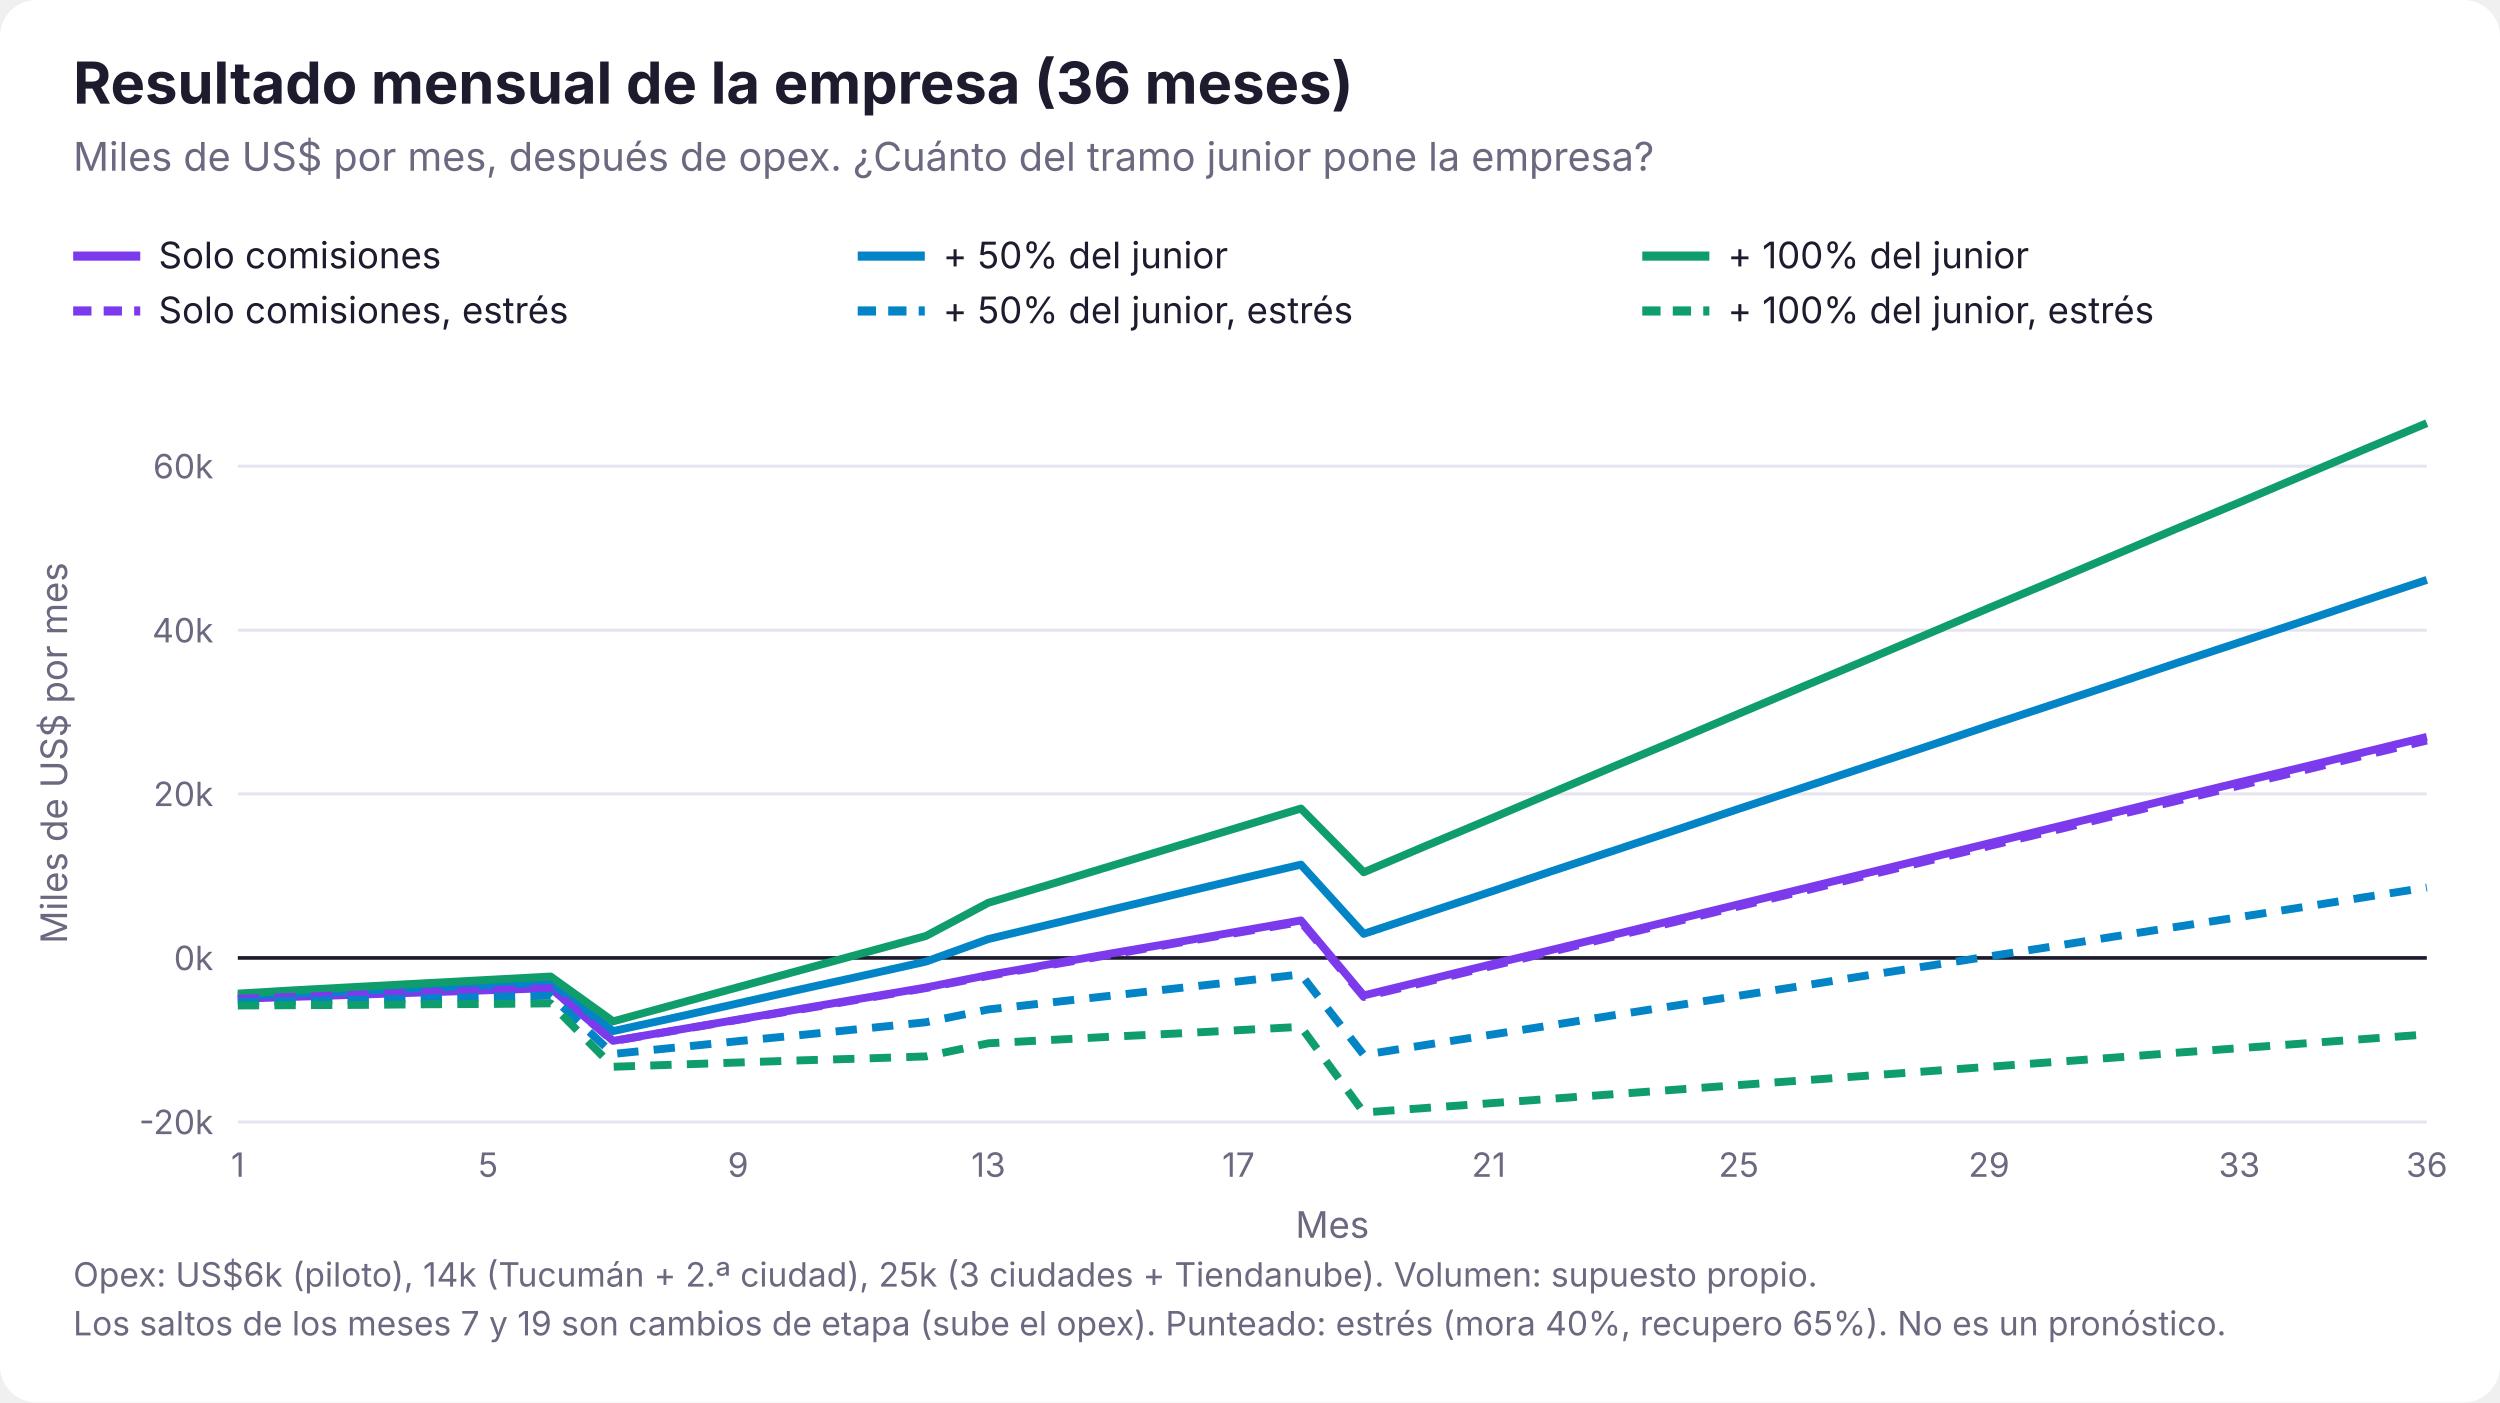
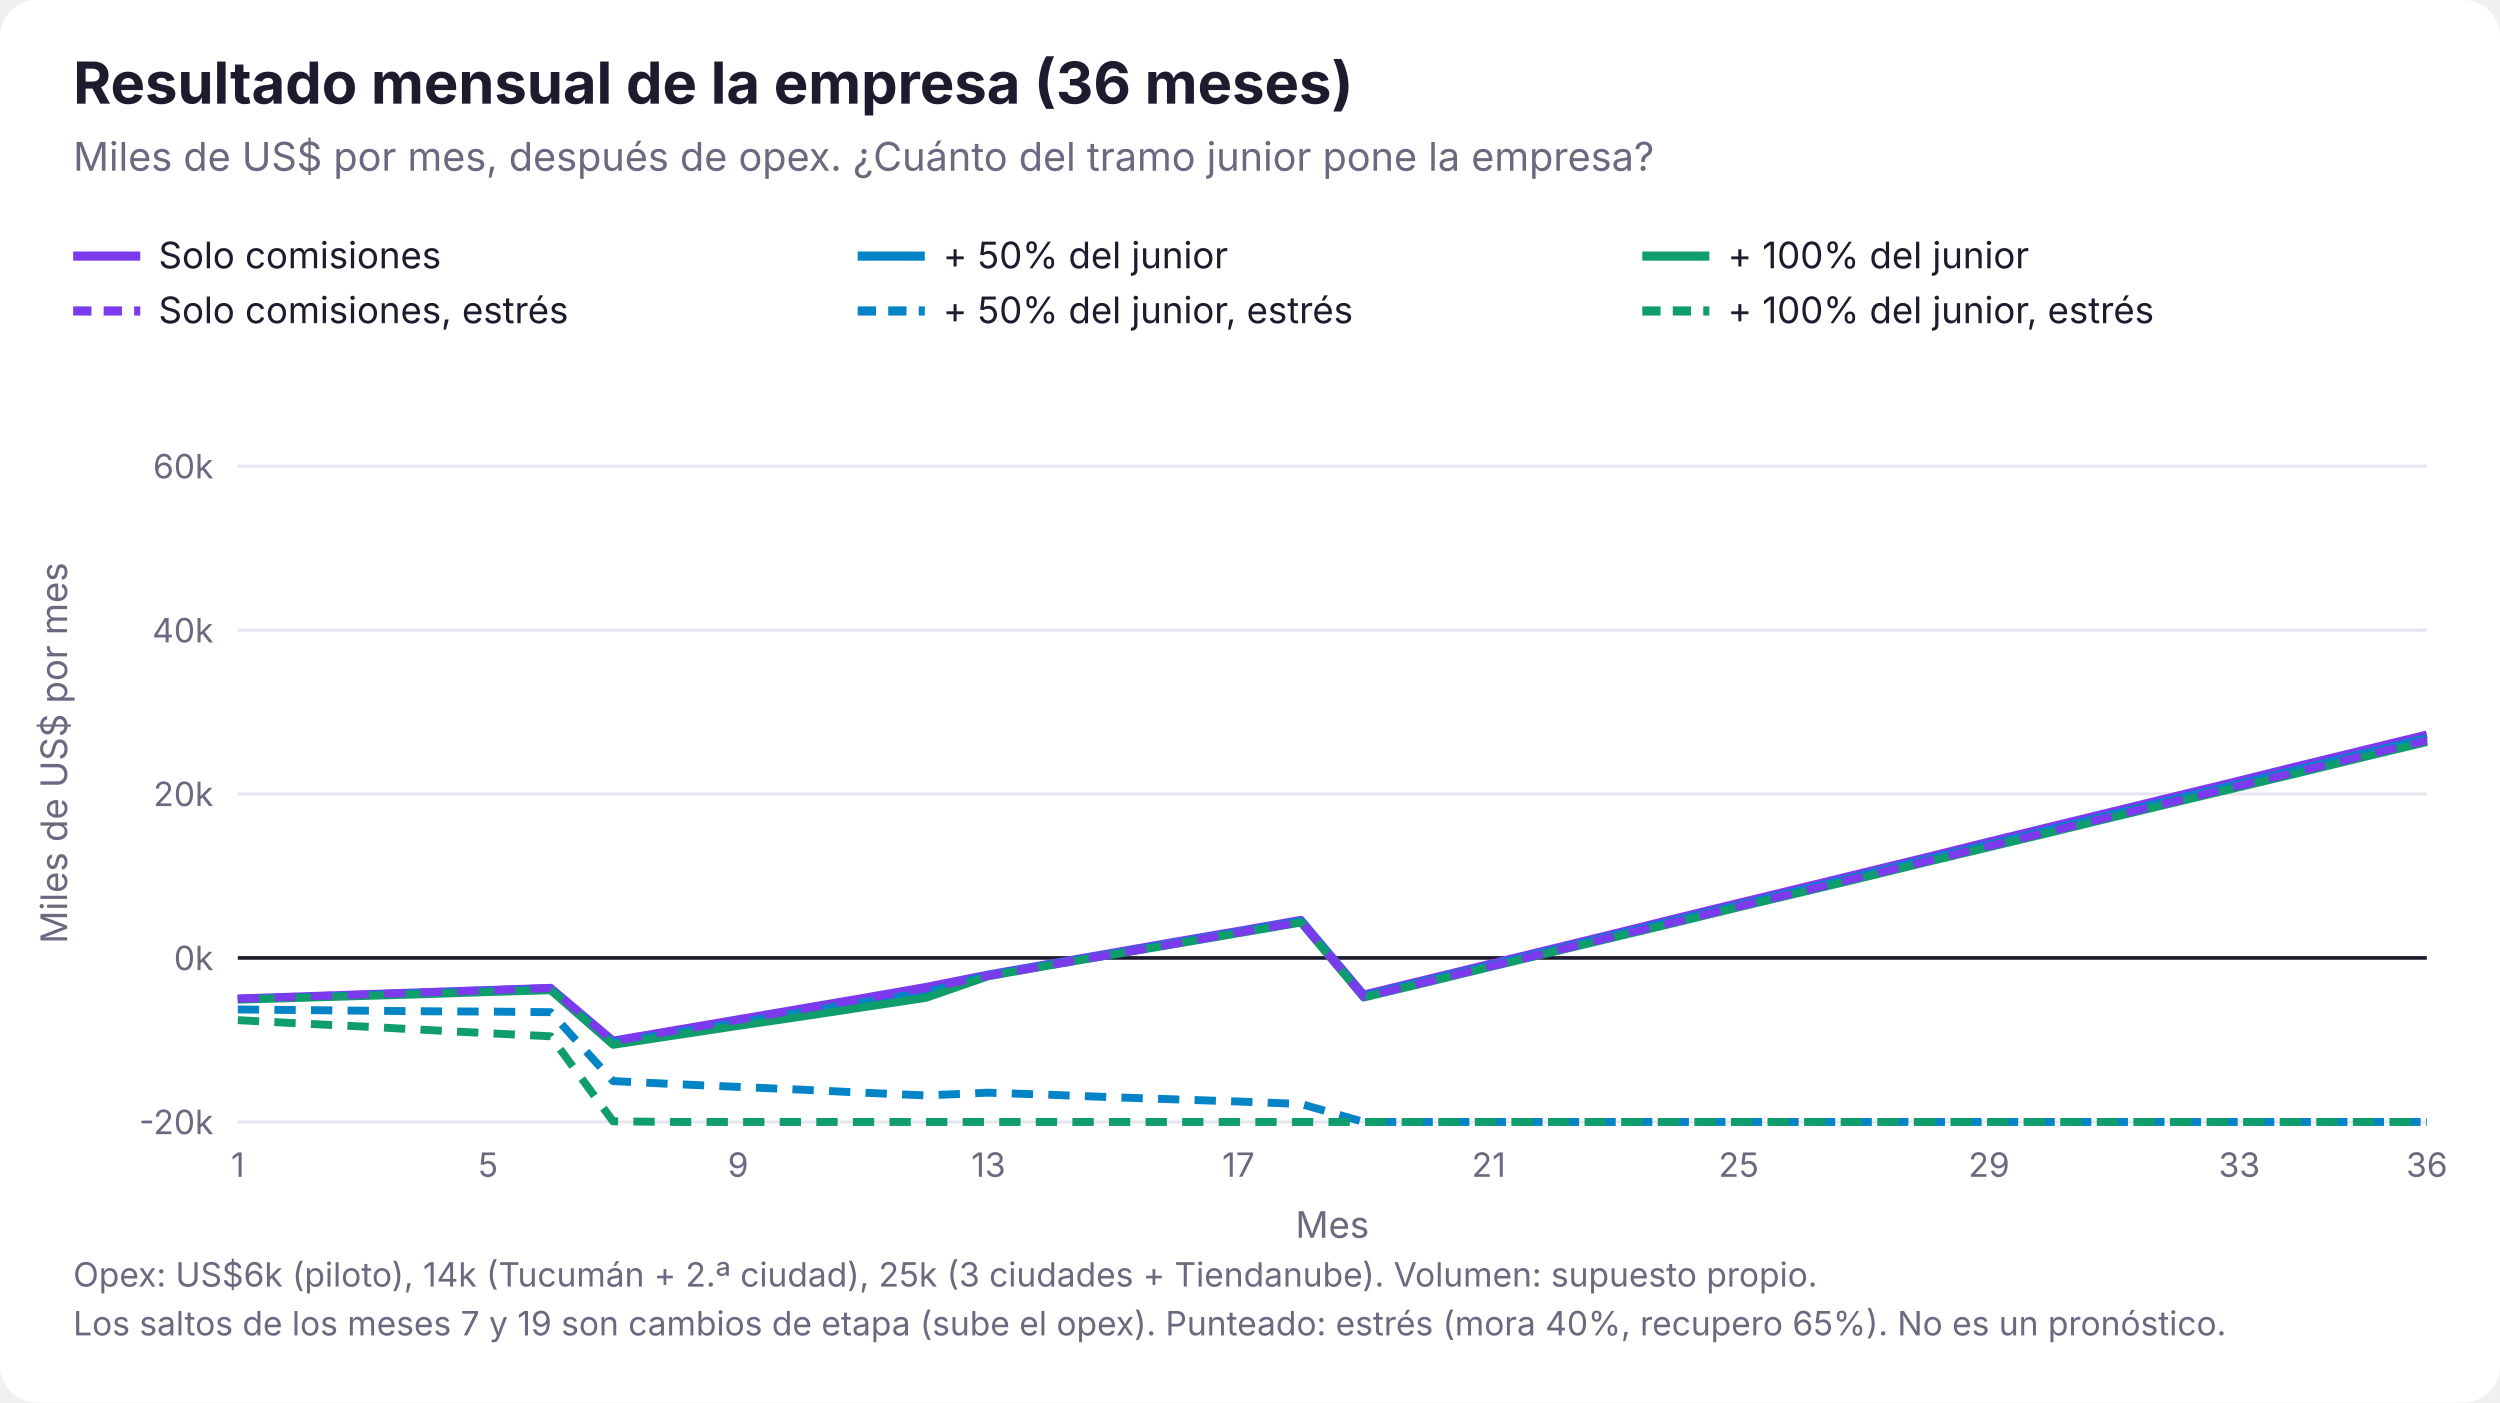
<svg xmlns="http://www.w3.org/2000/svg" width="820" height="460" viewBox="0 0 820 460" font-family="Inter, -apple-system, 'Segoe UI', Helvetica, Arial, sans-serif">
  <rect width="820" height="460" fill="#ffffff" rx="12" />
  <text x="24.0" y="34.0" font-size="19" fill="#1d1b2e" text-anchor="start" font-weight="700">Resultado mensual de la empresa (36 meses)</text>
  <text x="24.0" y="56.0" font-size="13" fill="#6b6880" text-anchor="start" font-weight="normal">Miles de US$ por mes, después de opex. ¿Cuánto del tramo junior pone la empresa?</text>
  <line x1="78" x2="796" y1="368.0" y2="368.0" stroke="#e6e4ef" stroke-width="1" />
  <text x="70.0" y="372.0" font-size="11" fill="#6b6880" text-anchor="end" font-weight="normal">-20k</text>
  <line x1="78" x2="796" y1="314.2" y2="314.2" stroke="#1d1b2e" stroke-width="1.2" />
  <text x="70.0" y="318.2" font-size="11" fill="#6b6880" text-anchor="end" font-weight="normal">0k</text>
  <line x1="78" x2="796" y1="260.4" y2="260.4" stroke="#e6e4ef" stroke-width="1" />
  <text x="70.0" y="264.4" font-size="11" fill="#6b6880" text-anchor="end" font-weight="normal">20k</text>
  <line x1="78" x2="796" y1="206.7" y2="206.7" stroke="#e6e4ef" stroke-width="1" />
  <text x="70.0" y="210.7" font-size="11" fill="#6b6880" text-anchor="end" font-weight="normal">40k</text>
  <line x1="78" x2="796" y1="152.9" y2="152.9" stroke="#e6e4ef" stroke-width="1" />
  <text x="70.0" y="156.9" font-size="11" fill="#6b6880" text-anchor="end" font-weight="normal">60k</text>
  <text x="78.0" y="386.0" font-size="11" fill="#6b6880" text-anchor="middle" font-weight="normal">1</text>
  <text x="160.1" y="386.0" font-size="11" fill="#6b6880" text-anchor="middle" font-weight="normal">5</text>
  <text x="242.1" y="386.0" font-size="11" fill="#6b6880" text-anchor="middle" font-weight="normal">9</text>
  <text x="324.2" y="386.0" font-size="11" fill="#6b6880" text-anchor="middle" font-weight="normal">13</text>
  <text x="406.2" y="386.0" font-size="11" fill="#6b6880" text-anchor="middle" font-weight="normal">17</text>
  <text x="488.3" y="386.0" font-size="11" fill="#6b6880" text-anchor="middle" font-weight="normal">21</text>
  <text x="570.3" y="386.0" font-size="11" fill="#6b6880" text-anchor="middle" font-weight="normal">25</text>
  <text x="652.4" y="386.0" font-size="11" fill="#6b6880" text-anchor="middle" font-weight="normal">29</text>
  <text x="734.5" y="386.0" font-size="11" fill="#6b6880" text-anchor="middle" font-weight="normal">33</text>
  <text x="796.0" y="386.0" font-size="11" fill="#6b6880" text-anchor="middle" font-weight="normal">36</text>
  <text x="437.0" y="406.0" font-size="12" fill="#6b6880" text-anchor="middle" font-weight="normal">Mes</text>
  <text x="22" y="247.0" font-size="12" fill="#6b6880" text-anchor="middle" transform="rotate(-90 22 247.0)">Miles de US$ por mes</text>
-   <polyline points="78.0,327.6 98.5,326.9 119.0,326.2 139.5,325.5 160.1,324.8 180.6,324.1 201.1,341.4 221.6,337.9 242.1,334.4 262.6,330.9 283.1,327.4 303.7,323.9 324.2,319.8 344.7,316.2 365.2,312.6 385.7,309.1 406.2,305.5 426.7,301.9 447.3,326.5 467.8,321.5 488.3,316.5 508.8,311.6 529.3,306.6 549.8,301.6 570.3,296.6 590.9,291.6 611.4,286.6 631.9,281.6 652.4,276.6 672.9,271.6 693.4,266.6 713.9,261.6 734.5,256.6 755.0,251.7 775.5,246.7 796.0,241.7" fill="none" stroke="#7c3aed" stroke-width="2.6" stroke-linejoin="round" />
-   <polyline points="78.0,326.7 98.5,325.8 119.0,324.9 139.5,324.0 160.1,323.1 180.6,322.2 201.1,338.2 221.6,333.7 242.1,329.1 262.6,324.5 283.1,320.0 303.7,315.4 324.2,308.0 344.7,303.1 365.2,298.2 385.7,293.3 406.2,288.4 426.7,283.6 447.3,306.3 467.8,299.5 488.3,292.7 508.8,285.8 529.3,279.0 549.8,272.2 570.3,265.3 590.9,258.5 611.4,251.7 631.9,244.9 652.4,238.0 672.9,231.2 693.4,224.4 713.9,217.5 734.5,210.7 755.0,203.9 775.5,197.0 796.0,190.2" fill="none" stroke="#0284c7" stroke-width="2.6" stroke-linejoin="round" />
-   <polyline points="78.0,325.9 98.5,324.7 119.0,323.6 139.5,322.5 160.1,321.4 180.6,320.3 201.1,335.0 221.6,329.4 242.1,323.8 262.6,318.2 283.1,312.6 303.7,307.0 324.2,296.1 344.7,290.0 365.2,283.8 385.7,277.6 406.2,271.4 426.7,265.2 447.3,286.1 467.8,277.4 488.3,268.8 508.8,260.1 529.3,251.4 549.8,242.8 570.3,234.1 590.9,225.4 611.4,216.8 631.9,208.1 652.4,199.4 672.9,190.8 693.4,182.1 713.9,173.4 734.5,164.8 755.0,156.1 775.5,147.4 796.0,138.8" fill="none" stroke="#0f9d6b" stroke-width="2.6" stroke-linejoin="round" />
-   <polyline points="78.0,327.6 98.5,326.9 119.0,326.2 139.5,325.5 160.1,324.8 180.6,324.1 201.1,341.5 221.6,338.0 242.1,334.5 262.6,331.1 283.1,327.6 303.7,324.1 324.2,320.1 344.7,316.5 365.2,313.0 385.7,309.4 406.2,305.9 426.7,302.4 447.3,327.0 467.8,322.1 488.3,317.1 508.8,312.2 529.3,307.2 549.8,302.3 570.3,297.3 590.9,292.4 611.4,287.4 631.9,282.5 652.4,277.5 672.9,272.6 693.4,267.6 713.9,262.7 734.5,257.7 755.0,252.8 775.5,247.8 796.0,242.9" fill="none" stroke="#7c3aed" stroke-width="2.6" stroke-linejoin="round" stroke-dasharray="7 5" />
-   <polyline points="78.0,328.7 98.5,328.3 119.0,327.9 139.5,327.5 160.1,327.0 180.6,326.6 201.1,345.7 221.6,343.6 242.1,341.5 262.6,339.5 283.1,337.4 303.7,335.3 324.2,331.1 344.7,328.8 365.2,326.5 385.7,324.2 406.2,321.9 426.7,319.6 447.3,346.0 467.8,342.7 488.3,339.5 508.8,336.3 529.3,333.0 549.8,329.8 570.3,326.6 590.9,323.4 611.4,320.1 631.9,316.9 652.4,313.7 672.9,310.5 693.4,307.2 713.9,304.0 734.5,300.8 755.0,297.6 775.5,294.3 796.0,291.1" fill="none" stroke="#0284c7" stroke-width="2.6" stroke-linejoin="round" stroke-dasharray="7 5" />
-   <polyline points="78.0,329.8 98.5,329.7 119.0,329.6 139.5,329.4 160.1,329.3 180.6,329.1 201.1,349.9 221.6,349.2 242.1,348.5 262.6,347.8 283.1,347.2 303.7,346.5 324.2,342.2 344.7,341.1 365.2,340.0 385.7,339.0 406.2,337.9 426.7,336.8 447.3,364.9 467.8,363.4 488.3,361.9 508.8,360.4 529.3,358.9 549.8,357.4 570.3,355.9 590.9,354.4 611.4,352.9 631.9,351.4 652.4,349.9 672.9,348.4 693.4,346.9 713.9,345.3 734.5,343.8 755.0,342.3 775.5,340.8 796.0,339.3" fill="none" stroke="#0f9d6b" stroke-width="2.6" stroke-linejoin="round" stroke-dasharray="7 5" />
+   <polyline points="78.0,327.5 98.5,326.8 119.0,326.1 139.5,325.4 160.1,324.7 180.6,324.0 201.1,341.3 221.6,337.8 242.1,334.3 262.6,330.8 283.1,327.3 303.7,323.7 324.2,319.6 344.7,316.0 365.2,312.4 385.7,308.8 406.2,305.3 426.7,301.7 447.3,326.2 467.8,321.2 488.3,316.2 508.8,311.2 529.3,306.2 549.8,301.1 570.3,296.1 590.9,291.1 611.4,286.1 631.9,281.1 652.4,276.0 672.9,271.0 693.4,266.0 713.9,261.0 734.5,256.0 755.0,250.9 775.5,245.9 796.0,240.9" fill="none" stroke="#7c3aed" stroke-width="2.6" stroke-linejoin="round" />
+   <polyline points="78.0,327.7 98.5,327.1 119.0,326.4 139.5,325.7 160.1,325.1 180.6,324.4 201.1,342.0 221.6,338.7 242.1,335.4 262.6,332.1 283.1,328.8 303.7,325.5 324.2,319.9 344.7,316.3 365.2,312.8 385.7,309.2 406.2,305.7 426.7,302.1 447.3,326.7 467.8,321.7 488.3,316.8 508.8,311.8 529.3,306.8 549.8,301.8 570.3,296.9 590.9,291.9 611.4,286.9 631.9,281.9 652.4,277.0 672.9,272.0 693.4,267.0 713.9,262.0 734.5,257.1 755.0,252.1 775.5,247.1 796.0,242.1" fill="none" stroke="#0284c7" stroke-width="2.6" stroke-linejoin="round" />
+   <polyline points="78.0,327.9 98.5,327.3 119.0,326.7 139.5,326.1 160.1,325.4 180.6,324.8 201.1,342.7 221.6,339.6 242.1,336.5 262.6,333.5 283.1,330.4 303.7,327.3 324.2,320.2 344.7,316.6 365.2,313.1 385.7,309.6 406.2,306.1 426.7,302.6 447.3,327.2 467.8,322.3 488.3,317.3 508.8,312.4 529.3,307.5 549.8,302.6 570.3,297.6 590.9,292.7 611.4,287.8 631.9,282.8 652.4,277.9 672.9,273.0 693.4,268.0 713.9,263.1 734.5,258.2 755.0,253.3 775.5,248.3 796.0,243.4" fill="none" stroke="#0f9d6b" stroke-width="2.6" stroke-linejoin="round" />
+   <polyline points="78.0,327.6 98.5,326.9 119.0,326.2 139.5,325.5 160.1,324.8 180.6,324.1 201.1,341.5 221.6,338.0 242.1,334.5 262.6,331.1 283.1,327.6 303.7,324.1 324.2,320.1 344.7,316.5 365.2,313.0 385.7,309.5 406.2,305.9 426.7,302.4 447.3,327.0 467.8,322.1 488.3,317.1 508.8,312.2 529.3,307.2 549.8,302.3 570.3,297.3 590.9,292.4 611.4,287.4 631.9,282.5 652.4,277.5 672.9,272.6 693.4,267.6 713.9,262.7 734.5,257.7 755.0,252.8 775.5,247.8 796.0,242.9" fill="none" stroke="#7c3aed" stroke-width="2.6" stroke-linejoin="round" stroke-dasharray="7 5" />
+   <polyline points="78.0,331.1 98.5,331.3 119.0,331.5 139.5,331.7 160.1,331.8 180.6,332.0 201.1,354.6 221.6,355.6 242.1,356.5 262.6,357.4 283.1,358.4 303.7,359.3 324.2,358.4 344.7,359.1 365.2,359.9 385.7,360.6 406.2,361.3 426.7,362.1 447.3,368.0 467.8,368.0 488.3,368.0 508.8,368.0 529.3,368.0 549.8,368.0 570.3,368.0 590.9,368.0 611.4,368.0 631.9,368.0 652.4,368.0 672.9,368.0 693.4,368.0 713.9,368.0 734.5,368.0 755.0,368.0 775.5,368.0 796.0,368.0" fill="none" stroke="#0284c7" stroke-width="2.6" stroke-linejoin="round" stroke-dasharray="7 5" />
+   <polyline points="78.0,334.6 98.5,335.7 119.0,336.7 139.5,337.8 160.1,338.9 180.6,339.9 201.1,367.8 221.6,368.0 242.1,368.0 262.6,368.0 283.1,368.0 303.7,368.0 324.2,368.0 344.7,368.0 365.2,368.0 385.7,368.0 406.2,368.0 426.7,368.0 447.3,368.0 467.8,368.0 488.3,368.0 508.8,368.0 529.3,368.0 549.8,368.0 570.3,368.0 590.9,368.0 611.4,368.0 631.9,368.0 652.4,368.0 672.9,368.0 693.4,368.0 713.9,368.0 734.5,368.0 755.0,368.0 775.5,368.0 796.0,368.0" fill="none" stroke="#0f9d6b" stroke-width="2.6" stroke-linejoin="round" stroke-dasharray="7 5" />
  <line x1="24.0" x2="46.0" y1="84" y2="84" stroke="#7c3aed" stroke-width="3" />
  <text x="52.0" y="88.0" font-size="12" fill="#1d1b2e" text-anchor="start" font-weight="normal">Solo comisiones</text>
  <line x1="281.333" x2="303.333" y1="84" y2="84" stroke="#0284c7" stroke-width="3" />
  <text x="309.3" y="88.0" font-size="12" fill="#1d1b2e" text-anchor="start" font-weight="normal">+ 50% del junior</text>
  <line x1="538.667" x2="560.667" y1="84" y2="84" stroke="#0f9d6b" stroke-width="3" />
  <text x="566.7" y="88.0" font-size="12" fill="#1d1b2e" text-anchor="start" font-weight="normal">+ 100% del junior</text>
  <line x1="24.0" x2="46.0" y1="102" y2="102" stroke="#7c3aed" stroke-width="3" stroke-dasharray="6 4" />
  <text x="52.0" y="106.0" font-size="12" fill="#1d1b2e" text-anchor="start" font-weight="normal">Solo comisiones, estrés</text>
  <line x1="281.333" x2="303.333" y1="102" y2="102" stroke="#0284c7" stroke-width="3" stroke-dasharray="6 4" />
  <text x="309.3" y="106.0" font-size="12" fill="#1d1b2e" text-anchor="start" font-weight="normal">+ 50% del junior, estrés</text>
  <line x1="538.667" x2="560.667" y1="102" y2="102" stroke="#0f9d6b" stroke-width="3" stroke-dasharray="6 4" />
  <text x="566.7" y="106.0" font-size="12" fill="#1d1b2e" text-anchor="start" font-weight="normal">+ 100% del junior, estrés</text>
  <text x="24.0" y="422.0" font-size="11" fill="#6b6880" text-anchor="start" font-weight="normal">Opex: US$6k (piloto), 14k (Tucumán + 2.ª ciudad), 25k (3 ciudades + Tiendanube). Volumen: supuesto propio.</text>
  <text x="24.0" y="438.0" font-size="11" fill="#6b6880" text-anchor="start" font-weight="normal">Los saltos de los meses 7 y 19 son cambios de etapa (sube el opex). Punteado: estrés (mora 40%, recupero 65%). No es un pronóstico.</text>
</svg>
